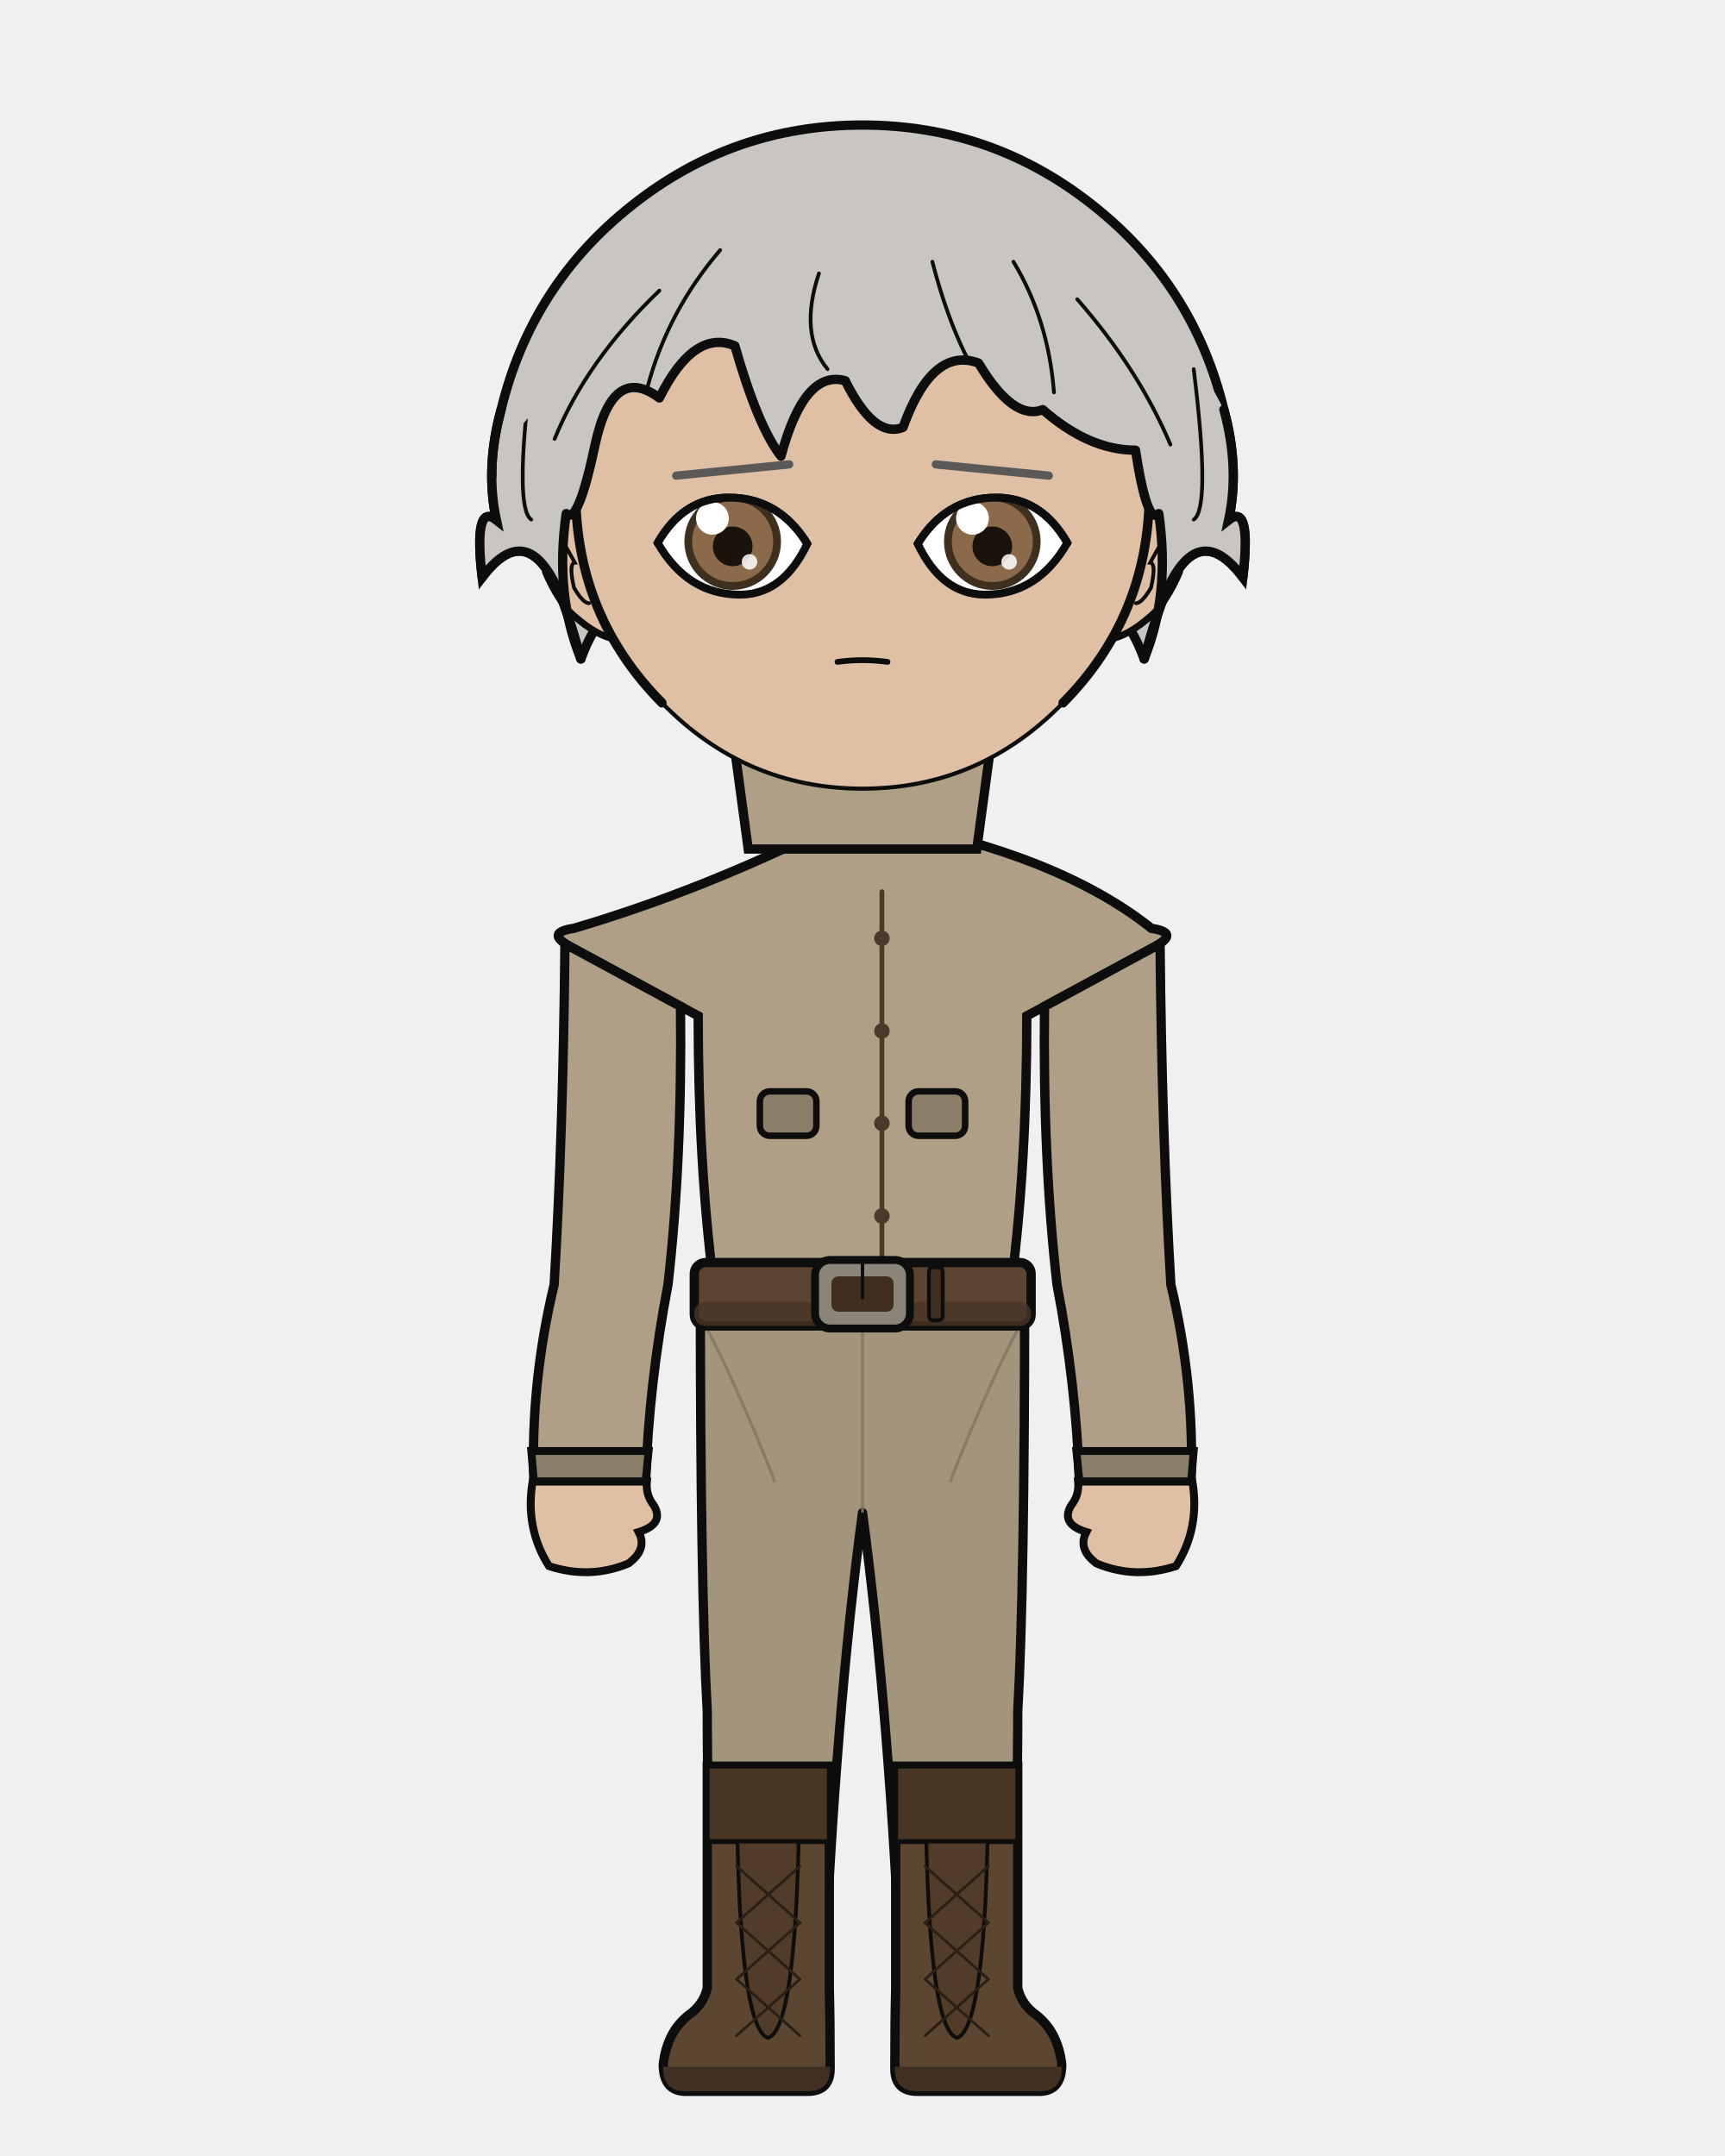
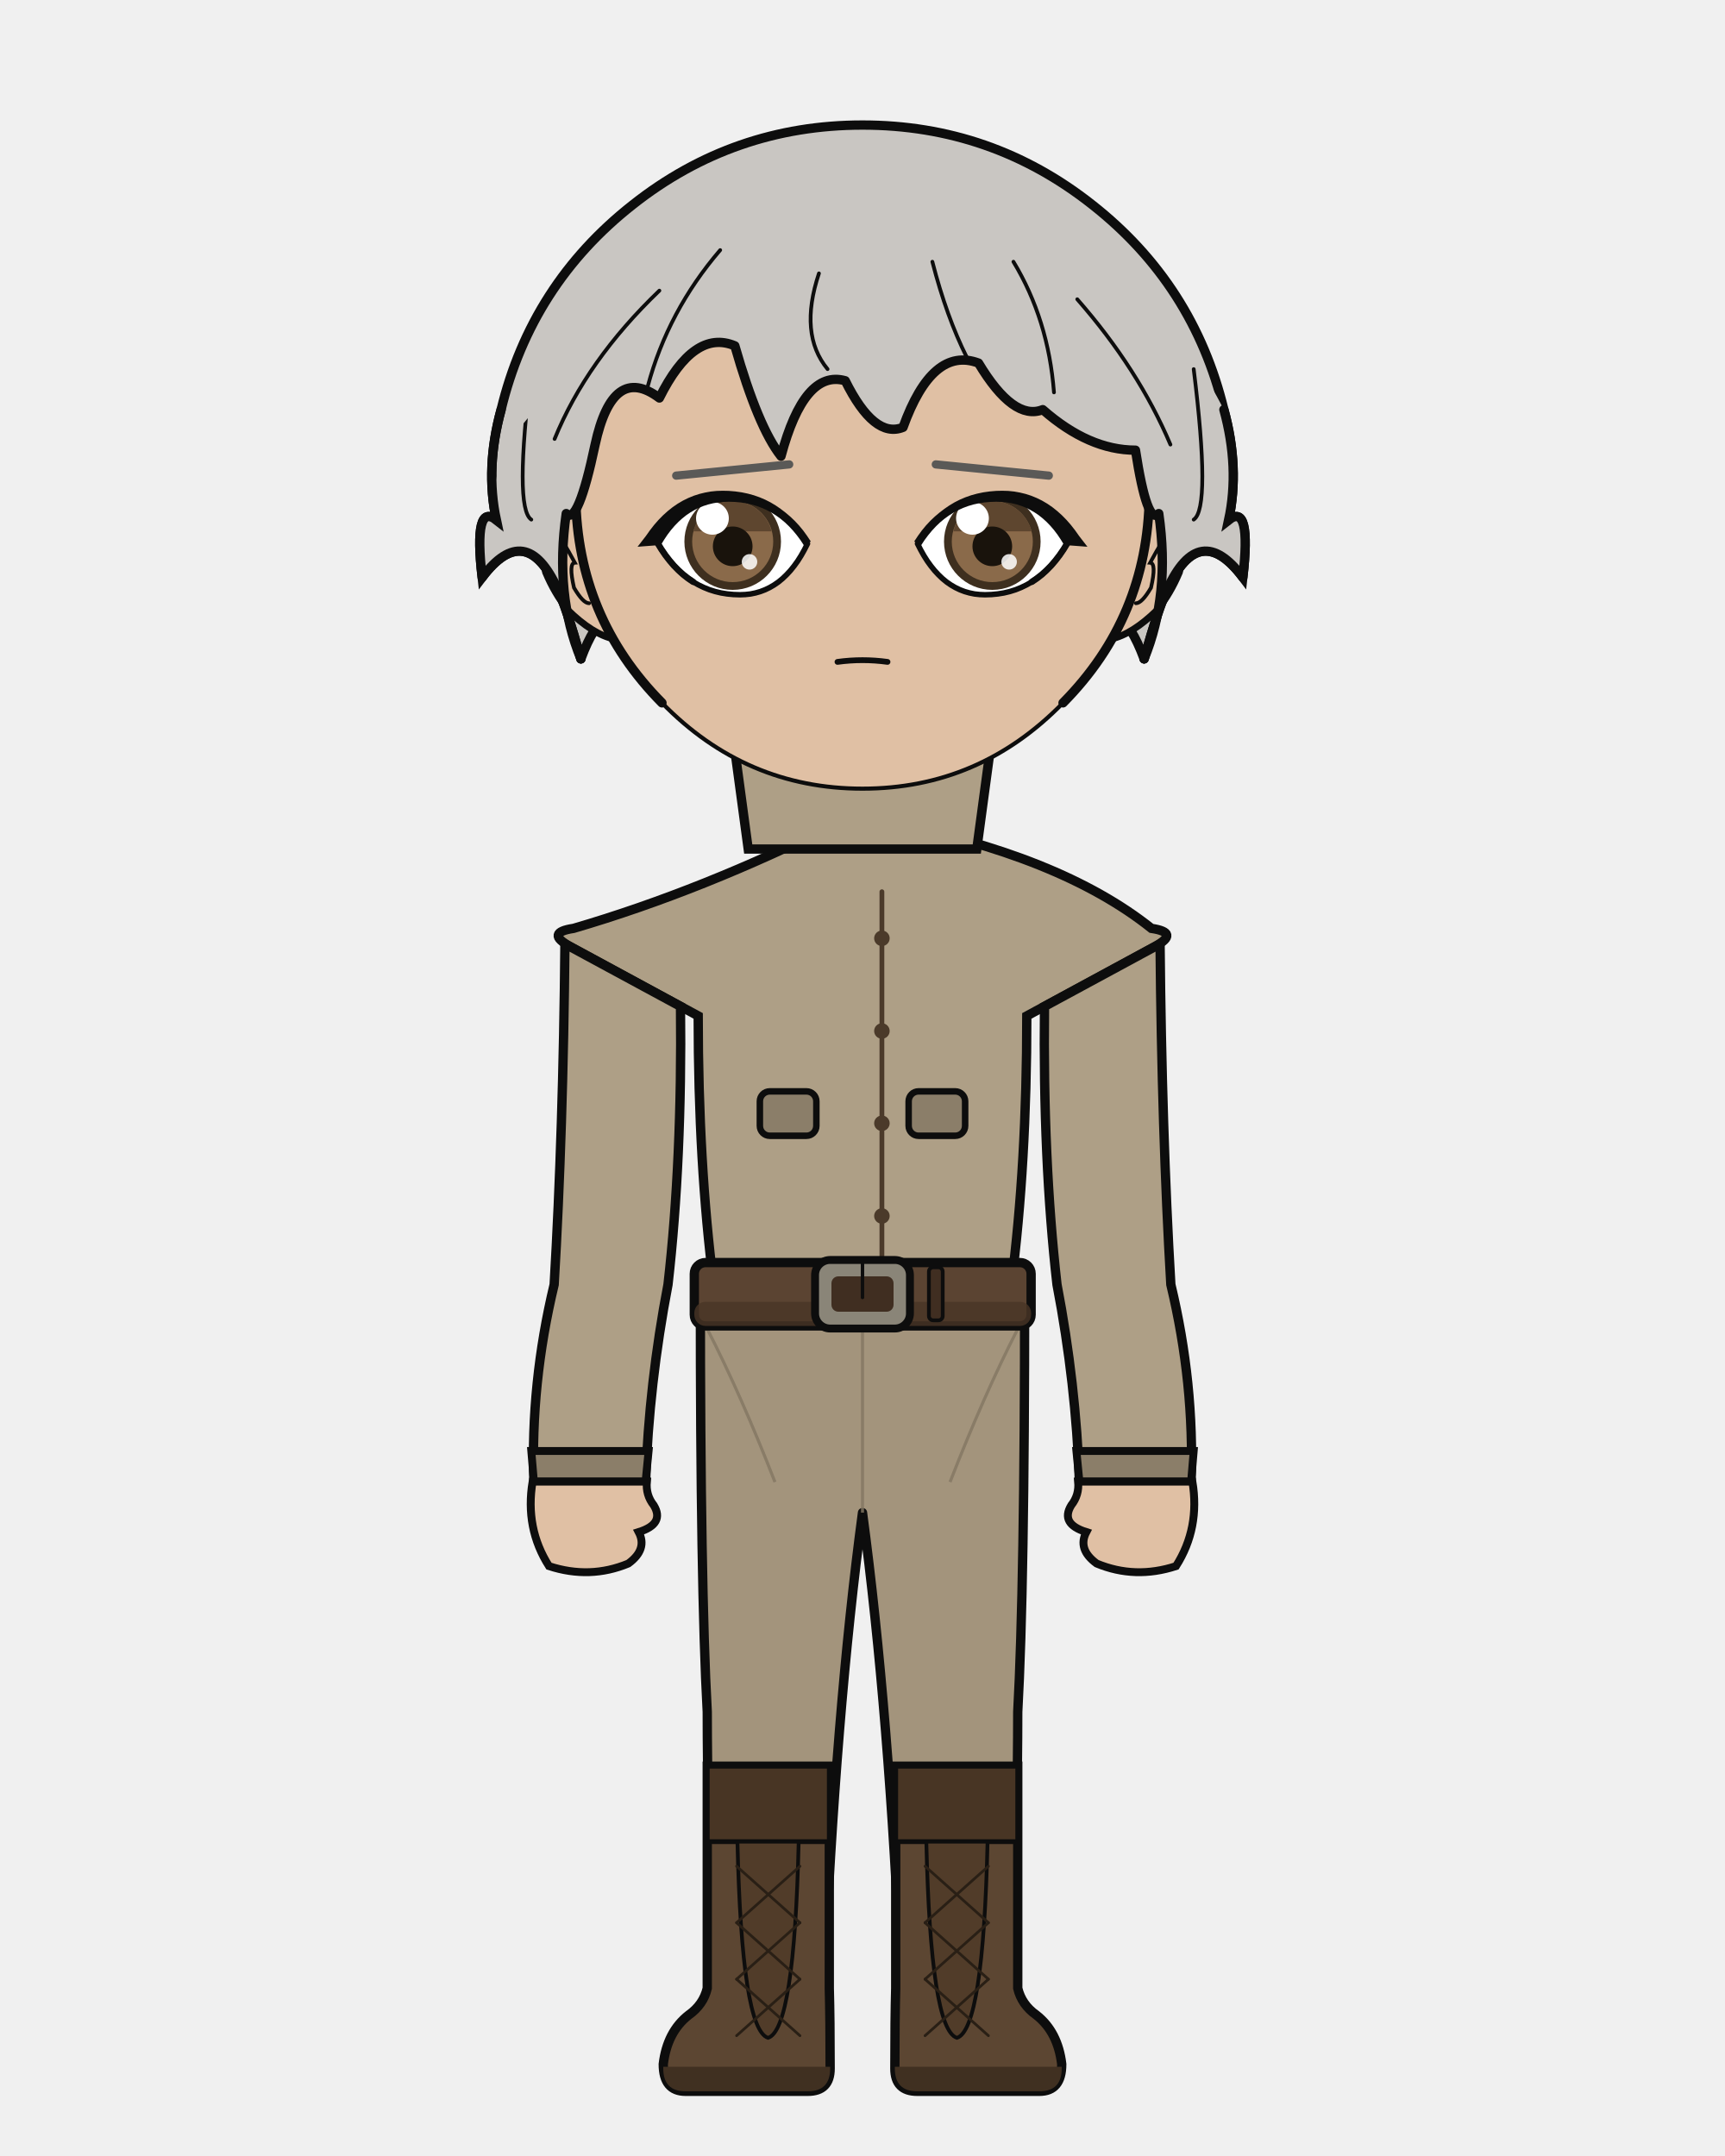
<svg xmlns="http://www.w3.org/2000/svg" width="400" height="500" viewBox="0 0 400 500">
  <defs>
    <clipPath id="hair-front">
      <path d="M 134.7 152.8 Q 128.6 138.0 131.3 119.1 Q 134.0 122.0 138.0 103.1 Q 142.1 84.2 152.9 92.3 Q 160.9 76.2 170.4 80.2 Q 175.8 99.1 181.1 105.8 Q 186.5 85.6 196.0 88.3 Q 202.7 101.8 209.4 99.1 Q 216.2 80.2 226.9 84.2 Q 235.0 97.7 241.8 95.0 Q 252.5 104.4 263.3 104.4 Q 266.0 122.0 268.7 119.1 Q 271.4 138.0 265.3 152.8 Q 268.7 140.7 270.7 136.6 Q 278.1 120.5 288.2 133.9 Q 290.2 116.4 284.9 120.6 Q 287.5 108.5 283.8 95.0 Q 270.8 69.8 249.2 52.8 Q 227.5 35.8 200.0 35.8 Q 172.5 35.8 150.8 52.8 Q 129.2 69.8 122.7 96.6 Q 112.5 108.5 115.1 120.6 Q 109.8 116.4 111.8 133.9 Q 121.9 120.5 129.3 136.6 Q 131.3 140.7 134.7 152.8 Z" />
    </clipPath>
  </defs>
  <path d="M 116.2 95.0 Q 123.2 66.0 146.7 47.5 Q 170.1 29.0 200.0 29.0 Q 229.9 29.0 253.3 47.5 Q 276.8 66.0 283.8 95.0 Q 287.5 108.5 284.9 120.6 Q 290.2 116.4 288.2 133.9 Q 278.1 120.5 270.7 136.6 Q 268.7 140.7 265.3 152.8 Q 259.3 136.6 252.5 146.1 Q 245.8 150.1 236.4 169.0 Q 220.2 150.1 200.0 154.1 Q 179.8 150.1 163.6 169.0 Q 154.2 150.1 147.5 146.1 Q 140.7 136.6 134.7 152.8 Q 131.3 140.7 129.3 136.6 Q 121.9 120.5 111.8 133.9 Q 109.8 116.4 115.1 120.6 Q 112.5 108.5 116.2 95.0 Z" fill="#c9c6c2" />
  <path d="M 116.2 95.0 Q 123.2 66.0 146.7 47.5 Q 170.1 29.0 200.0 29.0 Q 229.9 29.0 253.3 47.5 Q 276.8 66.0 283.8 95.0 Q 287.5 108.5 284.9 120.6 Q 290.2 116.4 288.2 133.9 Q 278.1 120.5 270.7 136.6 Q 268.7 140.7 265.3 152.8 Q 259.3 136.6 252.5 146.1 Q 245.8 150.1 236.4 169.0 Q 220.2 150.1 200.0 154.1 Q 179.8 150.1 163.6 169.0 Q 154.2 150.1 147.5 146.1 Q 140.7 136.6 134.7 152.8 Q 131.3 140.7 129.3 136.6 Q 121.9 120.5 111.8 133.9 Q 109.8 116.4 115.1 120.6 Q 112.5 108.5 116.2 95.0 Z" fill="none" stroke="#0d0d0d" stroke-width="2.16" stroke-linecap="round" stroke-linejoin="round" />
  <path d="M 181.9 199.2 Q 167.7 215.1 139.6 223.6 Q 135.3 224.9 135.3 229.2 Q 135.3 235.6 150.7 235.6 L 153.5 235.6 L 153.5 231.3 L 166.2 231.3 Q 166.2 269.9 169.8 297.9 Q 169.8 318.7 169.8 335.7 L 194.2 335.7 L 200.0 335.7 L 205.8 335.7 L 230.2 335.7 Q 230.2 318.7 230.2 297.9 Q 233.8 269.9 233.8 235.6 L 233.8 231.3 L 246.5 231.3 L 246.5 235.6 L 249.3 235.6 Q 264.7 235.6 264.7 229.2 Q 264.7 224.9 260.4 223.6 Q 240.1 206.9 218.1 199.2 Z" fill="#e0c0a4" stroke="#0d0d0d" stroke-width="2.16" />
  <rect x="181.9" y="172.5" width="36.3" height="38.0" rx="12.7" fill="#e0c0a4" />
  <line x1="181.9" y1="172.5" x2="181.9" y2="199.2" stroke="#0d0d0d" stroke-width="2.16" />
  <line x1="218.1" y1="172.5" x2="218.1" y2="199.2" stroke="#0d0d0d" stroke-width="2.16" />
  <path d="M 162.4 300.1 L 237.6 300.1 Q 237.6 367.9 236.0 397.0 Q 236.0 419.4 234.7 461.1 L 209.0 461.1 Q 206.2 397.0 200.0 350.8 Q 193.8 397.0 191.0 461.1 L 165.3 461.1 Q 164.0 419.4 164.0 397.0 Q 162.4 367.9 162.4 300.1 Z" fill="#a3947c" stroke="#0d0d0d" stroke-width="2.16" stroke-linejoin="round" />
  <line x1="200.0" y1="306.2" x2="200.0" y2="350.8" stroke="#827561" stroke-width="0.71" opacity="0.8" />
  <path d="M 164.0 308.2 Q 171.8 323.4 179.7 343.7" fill="none" stroke="#827561" stroke-width="0.71" opacity="0.8" />
  <path d="M 236.0 308.2 Q 228.2 323.4 220.3 343.7" fill="none" stroke="#827561" stroke-width="0.71" opacity="0.8" />
  <path d="M 192.3 409.6 L 192.3 461.1 Q 192.5 468.3 192.5 479.7 Q 192.5 485.0 187.3 485.0 L 159.0 485.0 Q 153.8 485.0 153.8 478.7 Q 154.7 471.2 159.7 467.3 Q 163.1 464.9 164.0 461.1 L 164.0 409.6 Z" fill="#5c4632" stroke="#0d0d0d" stroke-width="2.16" />
  <path d="M 192.5 479.3 L 153.8 479.3 L 153.8 479.7 Q 153.8 485.0 159.0 485.0 L 187.3 485.0 Q 192.5 485.0 192.5 479.7 Z" fill="#403021" />
  <rect x="164.0" y="409.6" width="28.3" height="17.5" fill="#483524" stroke="#0d0d0d" stroke-width="1.11" />
  <path d="M 171.0 427.1 L 185.2 427.1 Q 184.2 470.7 178.1 472.6 Q 172.0 470.7 171.0 427.1 Z" fill="#513c29" stroke="#0d0d0d" stroke-width="0.87" />
  <line x1="185.5" y1="432.8" x2="170.8" y2="445.9" stroke="#291f15" stroke-width="0.63" stroke-linecap="round" />
  <line x1="170.8" y1="432.8" x2="185.5" y2="445.9" stroke="#291f15" stroke-width="0.63" stroke-linecap="round" />
  <line x1="185.5" y1="445.9" x2="170.8" y2="459.0" stroke="#291f15" stroke-width="0.63" stroke-linecap="round" />
  <line x1="170.8" y1="445.9" x2="185.5" y2="459.0" stroke="#291f15" stroke-width="0.63" stroke-linecap="round" />
  <line x1="185.5" y1="459.0" x2="170.8" y2="472.1" stroke="#291f15" stroke-width="0.63" stroke-linecap="round" />
  <line x1="170.8" y1="459.0" x2="185.5" y2="472.1" stroke="#291f15" stroke-width="0.63" stroke-linecap="round" />
  <path d="M 207.7 409.6 L 207.7 461.1 Q 207.5 468.3 207.5 479.7 Q 207.5 485.0 212.7 485.0 L 241.0 485.0 Q 246.2 485.0 246.2 478.7 Q 245.3 471.2 240.3 467.3 Q 236.9 464.9 236.0 461.1 L 236.0 409.6 Z" fill="#5c4632" stroke="#0d0d0d" stroke-width="2.16" />
  <path d="M 207.5 479.3 L 246.2 479.3 L 246.2 479.7 Q 246.2 485.0 241.0 485.0 L 212.7 485.0 Q 207.5 485.0 207.5 479.7 Z" fill="#403021" />
  <rect x="207.7" y="409.6" width="28.3" height="17.5" fill="#483524" stroke="#0d0d0d" stroke-width="1.11" />
  <path d="M 214.8 427.1 L 229.0 427.1 Q 228.0 470.7 221.9 472.6 Q 215.8 470.7 214.8 427.1 Z" fill="#513c29" stroke="#0d0d0d" stroke-width="0.87" />
  <line x1="229.2" y1="432.8" x2="214.5" y2="445.9" stroke="#291f15" stroke-width="0.63" stroke-linecap="round" />
  <line x1="214.5" y1="432.8" x2="229.2" y2="445.9" stroke="#291f15" stroke-width="0.63" stroke-linecap="round" />
  <line x1="229.2" y1="445.9" x2="214.5" y2="459.0" stroke="#291f15" stroke-width="0.63" stroke-linecap="round" />
  <line x1="214.5" y1="445.9" x2="229.2" y2="459.0" stroke="#291f15" stroke-width="0.63" stroke-linecap="round" />
  <line x1="229.2" y1="459.0" x2="214.5" y2="472.1" stroke="#291f15" stroke-width="0.63" stroke-linecap="round" />
  <line x1="214.5" y1="459.0" x2="229.2" y2="472.1" stroke="#291f15" stroke-width="0.63" stroke-linecap="round" />
  <path d="M 194.9 190.5 Q 163.1 206.5 133.0 215.3 Q 126.3 216.3 132.2 219.5 L 161.9 235.6 Q 161.9 269.9 165.5 297.9 Q 165.2 299.1 165.2 300.1 L 234.8 300.1 Q 234.8 299.1 234.5 297.9 Q 238.1 269.9 238.1 235.6 L 267.8 219.5 Q 273.7 216.3 267.0 215.3 Q 245.7 198.3 205.1 190.5 L 200.0 195.6 Z" fill="#ae9f86" stroke="#0d0d0d" stroke-width="2.16" />
  <path d="M 204.5 206.8 L 204.5 292.8" fill="none" stroke="#4b3a2a" stroke-width="1.11" stroke-linecap="round" />
  <circle cx="204.5" cy="217.6" r="1.8" fill="#4b3a2a" />
  <circle cx="204.5" cy="239.1" r="1.8" fill="#4b3a2a" />
  <circle cx="204.5" cy="260.5" r="1.8" fill="#4b3a2a" />
  <circle cx="204.5" cy="282.0" r="1.8" fill="#4b3a2a" />
  <rect x="176.2" y="253.1" width="13.1" height="10.3" rx="2.3" fill="#8b7e69" stroke="#0d0d0d" stroke-width="1.51" />
  <rect x="210.7" y="253.1" width="13.1" height="10.3" rx="2.3" fill="#8b7e69" stroke="#0d0d0d" stroke-width="1.51" />
  <rect x="161.0" y="292.8" width="78.1" height="14.7" rx="2.6" fill="#5b4432" stroke="#0d0d0d" stroke-width="2.16" />
  <rect x="161.0" y="301.9" width="78.1" height="5.6" rx="2.6" fill="#493525" opacity="0.8" />
  <rect x="189.0" y="292.2" width="22.0" height="15.9" rx="3.5" fill="#8a8578" stroke="#0d0d0d" stroke-width="1.83" />
  <rect x="192.8" y="296.0" width="14.4" height="8.2" rx="1.6" fill="#402e21" />
  <line x1="200.0" y1="292.2" x2="200.0" y2="300.9" stroke="#0d0d0d" stroke-width="0.79" stroke-linecap="round" />
  <rect x="215.4" y="293.9" width="3.2" height="12.3" rx="1.0" fill="#402e21" stroke="#0d0d0d" stroke-width="0.87" />
  <path d="M 157.8 233.4 L 131.0 218.9 Q 130.6 262.3 128.5 297.9 Q 123.0 320.8 123.8 343.6 L 149.7 343.6 Q 150.5 320.8 154.9 297.9 Q 158.2 268.9 157.8 233.4 Z" fill="#ae9f86" stroke="#0d0d0d" stroke-width="2.16" />
  <path d="M 123.2 336.5 L 150.4 336.5 L 149.7 343.6 L 123.8 343.6 Z" fill="#8b7e69" stroke="#0d0d0d" stroke-width="1.83" />
  <path d="M 123.5 343.6 Q 121.7 354.4 127.3 363.2 Q 136.8 366.3 145.7 362.6 Q 150.2 359.3 148.1 355.3 Q 154.2 353.4 151.6 349.1 Q 149.7 346.7 150.0 343.6 Z" fill="#e0c0a4" stroke="#0d0d0d" stroke-width="1.83" />
  <path d="M 242.2 233.4 L 269.0 218.9 Q 269.4 262.3 271.5 297.9 Q 277.0 320.8 276.2 343.6 L 250.3 343.6 Q 249.5 320.8 245.1 297.9 Q 241.8 268.9 242.2 233.4 Z" fill="#ae9f86" stroke="#0d0d0d" stroke-width="2.16" />
  <path d="M 249.6 336.5 L 276.8 336.5 L 276.2 343.6 L 250.3 343.6 Z" fill="#8b7e69" stroke="#0d0d0d" stroke-width="1.83" />
  <path d="M 276.5 343.6 Q 278.3 354.4 272.7 363.2 Q 263.2 366.3 254.3 362.6 Q 249.8 359.3 251.9 355.3 Q 245.8 353.4 248.4 349.1 Q 250.3 346.7 250.0 343.6 Z" fill="#e0c0a4" stroke="#0d0d0d" stroke-width="1.83" />
  <path d="M 169.2 165.1 L 230.8 165.1 L 226.5 196.9 L 173.5 196.9 Z" fill="#ae9f86" stroke="#0d0d0d" stroke-width="2.16" />
  <path d="M 200.0 165.1 L 200.0 182.6" fill="none" stroke="#0d0d0d" stroke-width="1.11" />
  <path d="M 133.5 117.2 Q 129.6 117.5 127.2 121.4 Q 125.1 125.7 126.5 132.7 Q 128.6 137.7 131.6 141.4 Q 137.4 147.1 142.4 148.2 Z" fill="#e0c0a4" />
  <path d="M 133.5 117.2 Q 129.6 117.5 127.2 121.4 Q 125.1 125.7 126.5 132.7 Q 128.6 137.7 131.6 141.4 Q 137.4 147.1 142.4 148.2" fill="none" stroke="#0d0d0d" stroke-width="1.58" stroke-linecap="round" />
  <path d="M 128.5 129.8 Q 127.8 126.4 128.3 125.1 Q 129.1 124.3 130.3 125.3 Q 131.8 127.7 133.3 130.5 Q 131.8 130.6 133.1 136.3 Q 135.2 139.9 136.6 139.9" fill="none" stroke="#0d0d0d" stroke-width="0.87" stroke-linecap="round" />
  <path d="M 266.5 117.2 Q 270.4 117.5 272.8 121.4 Q 274.9 125.7 273.5 132.7 Q 271.4 137.7 268.4 141.4 Q 262.6 147.1 257.6 148.2 Z" fill="#e0c0a4" />
  <path d="M 266.5 117.2 Q 270.4 117.5 272.8 121.4 Q 274.9 125.7 273.5 132.7 Q 271.4 137.7 268.4 141.4 Q 262.6 147.1 257.6 148.2" fill="none" stroke="#0d0d0d" stroke-width="1.58" stroke-linecap="round" />
  <path d="M 271.5 129.8 Q 272.2 126.4 271.7 125.1 Q 270.9 124.3 269.7 125.3 Q 268.2 127.7 266.7 130.5 Q 268.2 130.6 266.9 136.3 Q 264.8 139.9 263.4 139.9" fill="none" stroke="#0d0d0d" stroke-width="0.87" stroke-linecap="round" />
  <path d="M 200.0 47.9 Q 227.6 47.9 247.1 67.6 Q 266.7 87.3 266.5 115.2 Q 266.1 143.2 246.5 163.0 Q 227.1 182.9 200.0 182.9 Q 172.9 182.9 153.5 163.0 Q 133.9 143.2 133.5 115.2 Q 133.3 87.3 152.9 67.6 Q 172.4 47.9 200.0 47.9 Z" fill="#e0c0a4" />
  <path d="M 153.5 163.0 Q 133.9 143.2 133.5 115.2 Q 133.3 87.3 152.9 67.6 Q 172.4 47.9 200.0 47.9 Q 227.6 47.9 247.1 67.6 Q 266.7 87.3 266.5 115.2 Q 266.1 143.2 246.5 163.0" fill="none" stroke="#0d0d0d" stroke-width="2.16" stroke-linecap="round" />
  <path d="M 246.5 163.0 Q 227.1 182.9 200.0 182.9 Q 172.9 182.9 153.5 163.0" fill="none" stroke="#0d0d0d" stroke-width="0.95" stroke-linecap="round" />
  <line x1="183.0" y1="107.7" x2="156.8" y2="110.3" stroke="#5a5957" stroke-width="1.91" stroke-linecap="round" />
  <defs>
    <clipPath id="eye-l">
      <path d="M 187.2 126.1 Q 180.6 115.4 169.0 115.4 Q 158.5 115.4 152.5 125.9 Q 159.4 137.9 171.6 137.9 Q 181.6 137.9 187.2 126.1 Z" />
    </clipPath>
  </defs>
-   <path d="M 187.2 126.1 Q 180.6 115.4 169.0 115.4 Q 158.5 115.4 152.5 125.9 Q 159.4 137.9 171.6 137.9 Q 181.6 137.9 187.2 126.1 Z" fill="white" stroke="#0d0d0d" stroke-width="1.83" />
+   <path d="M 187.2 126.1 Q 180.6 115.4 169.0 115.4 Q 158.5 115.4 152.5 125.9 Q 159.4 137.9 171.6 137.9 Q 181.6 137.9 187.2 126.1 Z" fill="white" stroke="none" />
  <g clip-path="url(#eye-l)">
    <circle cx="169.9" cy="125.6" r="11.2" fill="#3e2f1f" />
    <circle cx="169.9" cy="125.6" r="9.4" fill="#8a6a4a" />
+     <path d="M 160.79 123.23 A 9.37 9.37 0 0 1 178.93 123.23 Z" fill="#5e462f" />
    <circle cx="169.9" cy="126.7" r="4.6" fill="#19130c" />
    <circle cx="165.2" cy="120.2" r="3.8" fill="white" />
    <circle cx="173.8" cy="130.3" r="1.8" fill="white" opacity="0.85" />
  </g>
-   <path d="M 187.2 126.1 Q 180.6 115.4 169.0 115.4 Q 158.5 115.4 152.5 125.9" fill="none" stroke="#0d0d0d" stroke-width="1.83" stroke-linecap="round" />
+   <path d="M 152.47 125.92 L 153.36 127.38 L 154.29 128.74 L 155.26 130.00 L 156.27 131.18 L 157.32 132.25 L 158.41 133.24 L 159.55 134.13 L 160.72 134.93 L 161.94 135.63 L 163.20 136.24 L 164.49 136.76 L 165.83 137.18 L 167.21 137.51 L 168.63 137.74 L 170.09 137.88 L 171.60 137.93 L 172.83 137.88 L 174.02 137.75 L 175.19 137.51 L 176.31 137.19 L 177.41 136.77 L 178.47 136.26 L 179.50 135.66 L 180.50 134.97 L 181.46 134.18 L 182.38 133.30 L 183.28 132.33 L 184.14 131.26 L 184.97 130.11 L 185.76 128.86 L 186.52 127.51 L 187.25 126.08" fill="none" stroke="#0d0d0d" stroke-width="1.27" stroke-linecap="round" />
+   <path d="M 152.47 125.92 L 153.36 127.38 L 154.29 128.74 L 155.26 130.00 L 156.27 131.18 L 157.32 132.25 L 158.41 133.24 L 159.55 134.13 L 160.72 134.93" fill="none" stroke="#0d0d0d" stroke-width="1.47" stroke-linecap="round" />
+   <path d="M 188.01 125.57 L 187.15 124.27 L 186.24 123.02 L 185.28 121.86 L 184.27 120.78 L 183.23 119.79 L 182.14 118.87 L 181.03 118.02 L 179.88 117.23 L 178.68 116.51 L 177.44 115.88 L 176.15 115.33 L 174.81 114.86 L 173.42 114.48 L 171.99 114.18 L 170.51 113.97 L 168.99 113.84 L 167.58 113.81 L 166.20 113.85 L 164.83 113.99 L 163.49 114.23 L 162.17 114.55 L 160.87 114.97 L 159.60 115.49 L 158.36 116.10 L 157.15 116.81 L 155.97 117.62 L 154.84 118.52 L 153.74 119.51 L 152.68 120.59 L 151.66 121.76 L 150.68 123.02 L 149.78 124.29 L 147.84 126.80 L 153.25 126.39 L 154.01 125.15 L 154.78 124.00 L 155.59 122.93 L 156.43 121.95 L 157.30 121.05 L 158.20 120.23 L 159.13 119.49 L 160.09 118.84 L 161.08 118.26 L 162.11 117.75 L 163.16 117.33 L 164.26 116.98 L 165.38 116.71 L 166.55 116.51 L 167.75 116.40 L 168.99 116.36 L 170.37 116.40 L 171.71 116.52 L 173.01 116.72 L 174.26 116.99 L 175.48 117.35 L 176.66 117.79 L 177.80 118.30 L 178.91 118.89 L 179.98 119.57 L 181.01 120.32 L 182.01 121.15 L 182.97 122.07 L 183.90 123.07 L 184.79 124.15 L 185.65 125.31 L 186.48 126.58 Z" fill="#0d0d0d" stroke="none" />
  <line x1="217.0" y1="107.7" x2="243.2" y2="110.3" stroke="#5a5957" stroke-width="1.91" stroke-linecap="round" />
  <defs>
    <clipPath id="eye-r">
      <path d="M 212.8 126.1 Q 219.4 115.4 231.0 115.4 Q 241.5 115.4 247.5 125.9 Q 240.6 137.9 228.4 137.9 Q 218.4 137.9 212.8 126.1 Z" />
    </clipPath>
  </defs>
-   <path d="M 212.8 126.1 Q 219.4 115.4 231.0 115.4 Q 241.5 115.4 247.5 125.9 Q 240.6 137.9 228.4 137.9 Q 218.4 137.9 212.8 126.1 Z" fill="white" stroke="#0d0d0d" stroke-width="1.83" />
+   <path d="M 212.8 126.1 Q 219.4 115.4 231.0 115.4 Q 241.5 115.4 247.5 125.9 Q 240.6 137.9 228.4 137.9 Q 218.4 137.9 212.8 126.1 Z" fill="white" stroke="none" />
  <g clip-path="url(#eye-r)">
    <circle cx="230.1" cy="125.6" r="11.2" fill="#3e2f1f" />
    <circle cx="230.1" cy="125.6" r="9.4" fill="#8a6a4a" />
+     <path d="M 221.07 123.23 A 9.37 9.37 0 0 1 239.21 123.23 Z" fill="#5e462f" />
    <circle cx="230.1" cy="126.7" r="4.6" fill="#19130c" />
    <circle cx="225.5" cy="120.2" r="3.8" fill="white" />
    <circle cx="234.0" cy="130.3" r="1.8" fill="white" opacity="0.85" />
  </g>
-   <path d="M 212.8 126.1 Q 219.4 115.4 231.0 115.4 Q 241.5 115.4 247.5 125.9" fill="none" stroke="#0d0d0d" stroke-width="1.83" stroke-linecap="round" />
+   <path d="M 247.53 125.92 L 246.64 127.38 L 245.71 128.74 L 244.74 130.00 L 243.73 131.18 L 242.68 132.25 L 241.59 133.24 L 240.45 134.13 L 239.28 134.93 L 238.06 135.63 L 236.80 136.24 L 235.51 136.76 L 234.17 137.18 L 232.79 137.51 L 231.37 137.74 L 229.91 137.88 L 228.40 137.93 L 227.17 137.88 L 225.98 137.75 L 224.81 137.51 L 223.69 137.19 L 222.59 136.77 L 221.53 136.26 L 220.50 135.66 L 219.50 134.97 L 218.54 134.18 L 217.62 133.30 L 216.72 132.33 L 215.86 131.26 L 215.03 130.11 L 214.24 128.86 L 213.48 127.51 L 212.75 126.08" fill="none" stroke="#0d0d0d" stroke-width="1.27" stroke-linecap="round" />
+   <path d="M 247.53 125.92 L 246.64 127.38 L 245.71 128.74 L 244.74 130.00 L 243.73 131.18 L 242.68 132.25 L 241.59 133.24 L 240.45 134.13 L 239.28 134.93" fill="none" stroke="#0d0d0d" stroke-width="1.47" stroke-linecap="round" />
+   <path d="M 211.99 125.57 L 212.85 124.27 L 213.76 123.02 L 214.72 121.86 L 215.73 120.78 L 216.77 119.79 L 217.86 118.87 L 218.97 118.02 L 220.12 117.23 L 221.32 116.51 L 222.56 115.88 L 223.85 115.33 L 225.19 114.86 L 226.58 114.48 L 228.01 114.18 L 229.49 113.97 L 231.01 113.84 L 232.42 113.81 L 233.80 113.85 L 235.17 113.99 L 236.51 114.23 L 237.83 114.55 L 239.13 114.97 L 240.40 115.49 L 241.64 116.10 L 242.85 116.81 L 244.03 117.62 L 245.16 118.52 L 246.26 119.51 L 247.32 120.59 L 248.34 121.76 L 249.32 123.02 L 250.22 124.29 L 252.16 126.80 L 246.75 126.39 L 245.99 125.15 L 245.22 124.00 L 244.41 122.93 L 243.57 121.95 L 242.70 121.05 L 241.80 120.23 L 240.87 119.49 L 239.91 118.84 L 238.92 118.26 L 237.89 117.75 L 236.84 117.33 L 235.74 116.98 L 234.62 116.71 L 233.45 116.51 L 232.25 116.40 L 231.01 116.36 L 229.63 116.40 L 228.29 116.52 L 226.99 116.72 L 225.74 116.99 L 224.52 117.35 L 223.34 117.79 L 222.20 118.30 L 221.09 118.89 L 220.02 119.57 L 218.99 120.32 L 217.99 121.15 L 217.03 122.07 L 216.10 123.07 L 215.21 124.15 L 214.35 125.31 L 213.52 126.58 Z" fill="#0d0d0d" stroke="none" />
  <path d="M 194.2 153.5 Q 200.0 152.7 205.8 153.5" fill="none" stroke="#0d0d0d" stroke-width="1.34" stroke-linecap="round" />
  <path d="M 134.7 152.8 Q 128.6 138.0 131.3 119.1 Q 134.0 122.0 138.0 103.1 Q 142.1 84.2 152.9 92.3 Q 160.9 76.2 170.4 80.2 Q 175.8 99.1 181.1 105.8 Q 186.5 85.6 196.0 88.3 Q 202.7 101.8 209.4 99.1 Q 216.2 80.2 226.9 84.2 Q 235.0 97.7 241.8 95.0 Q 252.5 104.4 263.3 104.4 Q 266.0 122.0 268.7 119.1 Q 271.4 138.0 265.3 152.8 Q 268.7 140.7 270.7 136.6 Q 278.1 120.5 288.2 133.9 Q 290.2 116.4 284.9 120.6 Q 287.5 108.5 283.8 95.0 Q 270.8 69.8 249.2 52.8 Q 227.5 35.8 200.0 35.8 Q 172.5 35.8 150.8 52.8 Q 129.2 69.8 122.7 96.6 Q 112.5 108.5 115.1 120.6 Q 109.8 116.4 111.8 133.9 Q 121.9 120.5 129.3 136.6 Q 131.3 140.7 134.7 152.8 Z" fill="#c9c6c2" />
  <path d="M 134.7 152.8 Q 128.6 138.0 131.3 119.1 Q 134.0 122.0 138.0 103.1 Q 142.1 84.2 152.9 92.3 Q 160.9 76.2 170.4 80.2 Q 175.8 99.1 181.1 105.8 Q 186.5 85.6 196.0 88.3 Q 202.7 101.8 209.4 99.1 Q 216.2 80.2 226.9 84.2 Q 235.0 97.7 241.8 95.0 Q 252.5 104.4 263.3 104.4 Q 266.0 122.0 268.7 119.1 Q 271.4 138.0 265.3 152.8" fill="none" stroke="#0d0d0d" stroke-width="2.16" stroke-linecap="round" stroke-linejoin="round" />
  <path d="M 265.3 152.8 Q 268.7 140.7 270.7 136.6 Q 278.1 120.5 288.2 133.9 Q 290.2 116.4 284.9 120.6 Q 287.5 108.5 283.8 95.0" fill="none" stroke="#0d0d0d" stroke-width="2.16" stroke-linecap="round" />
  <path d="M 134.7 152.8 Q 131.3 140.7 129.3 136.6 Q 121.9 120.5 111.8 133.9 Q 109.8 116.4 115.1 120.6 Q 112.5 108.5 116.2 95.0" fill="none" stroke="#0d0d0d" stroke-width="2.16" stroke-linecap="round" />
  <path d="M 167.0 58.0 Q 154.9 72.1 150.2 89.6" fill="none" stroke="#0d0d0d" stroke-width="0.87" stroke-linecap="round" clip-path="url(#hair-front)" />
  <path d="M 189.9 63.4 Q 185.2 77.5 191.9 85.6" fill="none" stroke="#0d0d0d" stroke-width="0.87" stroke-linecap="round" clip-path="url(#hair-front)" />
  <path d="M 216.2 60.7 Q 219.5 73.5 224.2 82.9" fill="none" stroke="#0d0d0d" stroke-width="0.87" stroke-linecap="round" clip-path="url(#hair-front)" />
  <path d="M 235.0 60.7 Q 243.1 74.1 244.4 91.0" fill="none" stroke="#0d0d0d" stroke-width="0.87" stroke-linecap="round" clip-path="url(#hair-front)" />
  <path d="M 249.8 69.4 Q 264.0 85.6 271.4 103.1" fill="none" stroke="#0d0d0d" stroke-width="0.87" stroke-linecap="round" clip-path="url(#hair-front)" />
  <path d="M 152.9 67.4 Q 136.0 83.6 128.6 101.8" fill="none" stroke="#0d0d0d" stroke-width="0.87" stroke-linecap="round" clip-path="url(#hair-front)" />
  <path d="M 276.8 85.6 Q 280.8 117.9 276.8 120.5" fill="none" stroke="#0d0d0d" stroke-width="0.87" stroke-linecap="round" clip-path="url(#hair-front)" />
  <path d="M 123.2 85.6 Q 119.2 117.9 123.2 120.5" fill="none" stroke="#0d0d0d" stroke-width="0.87" stroke-linecap="round" clip-path="url(#hair-front)" />
</svg>
